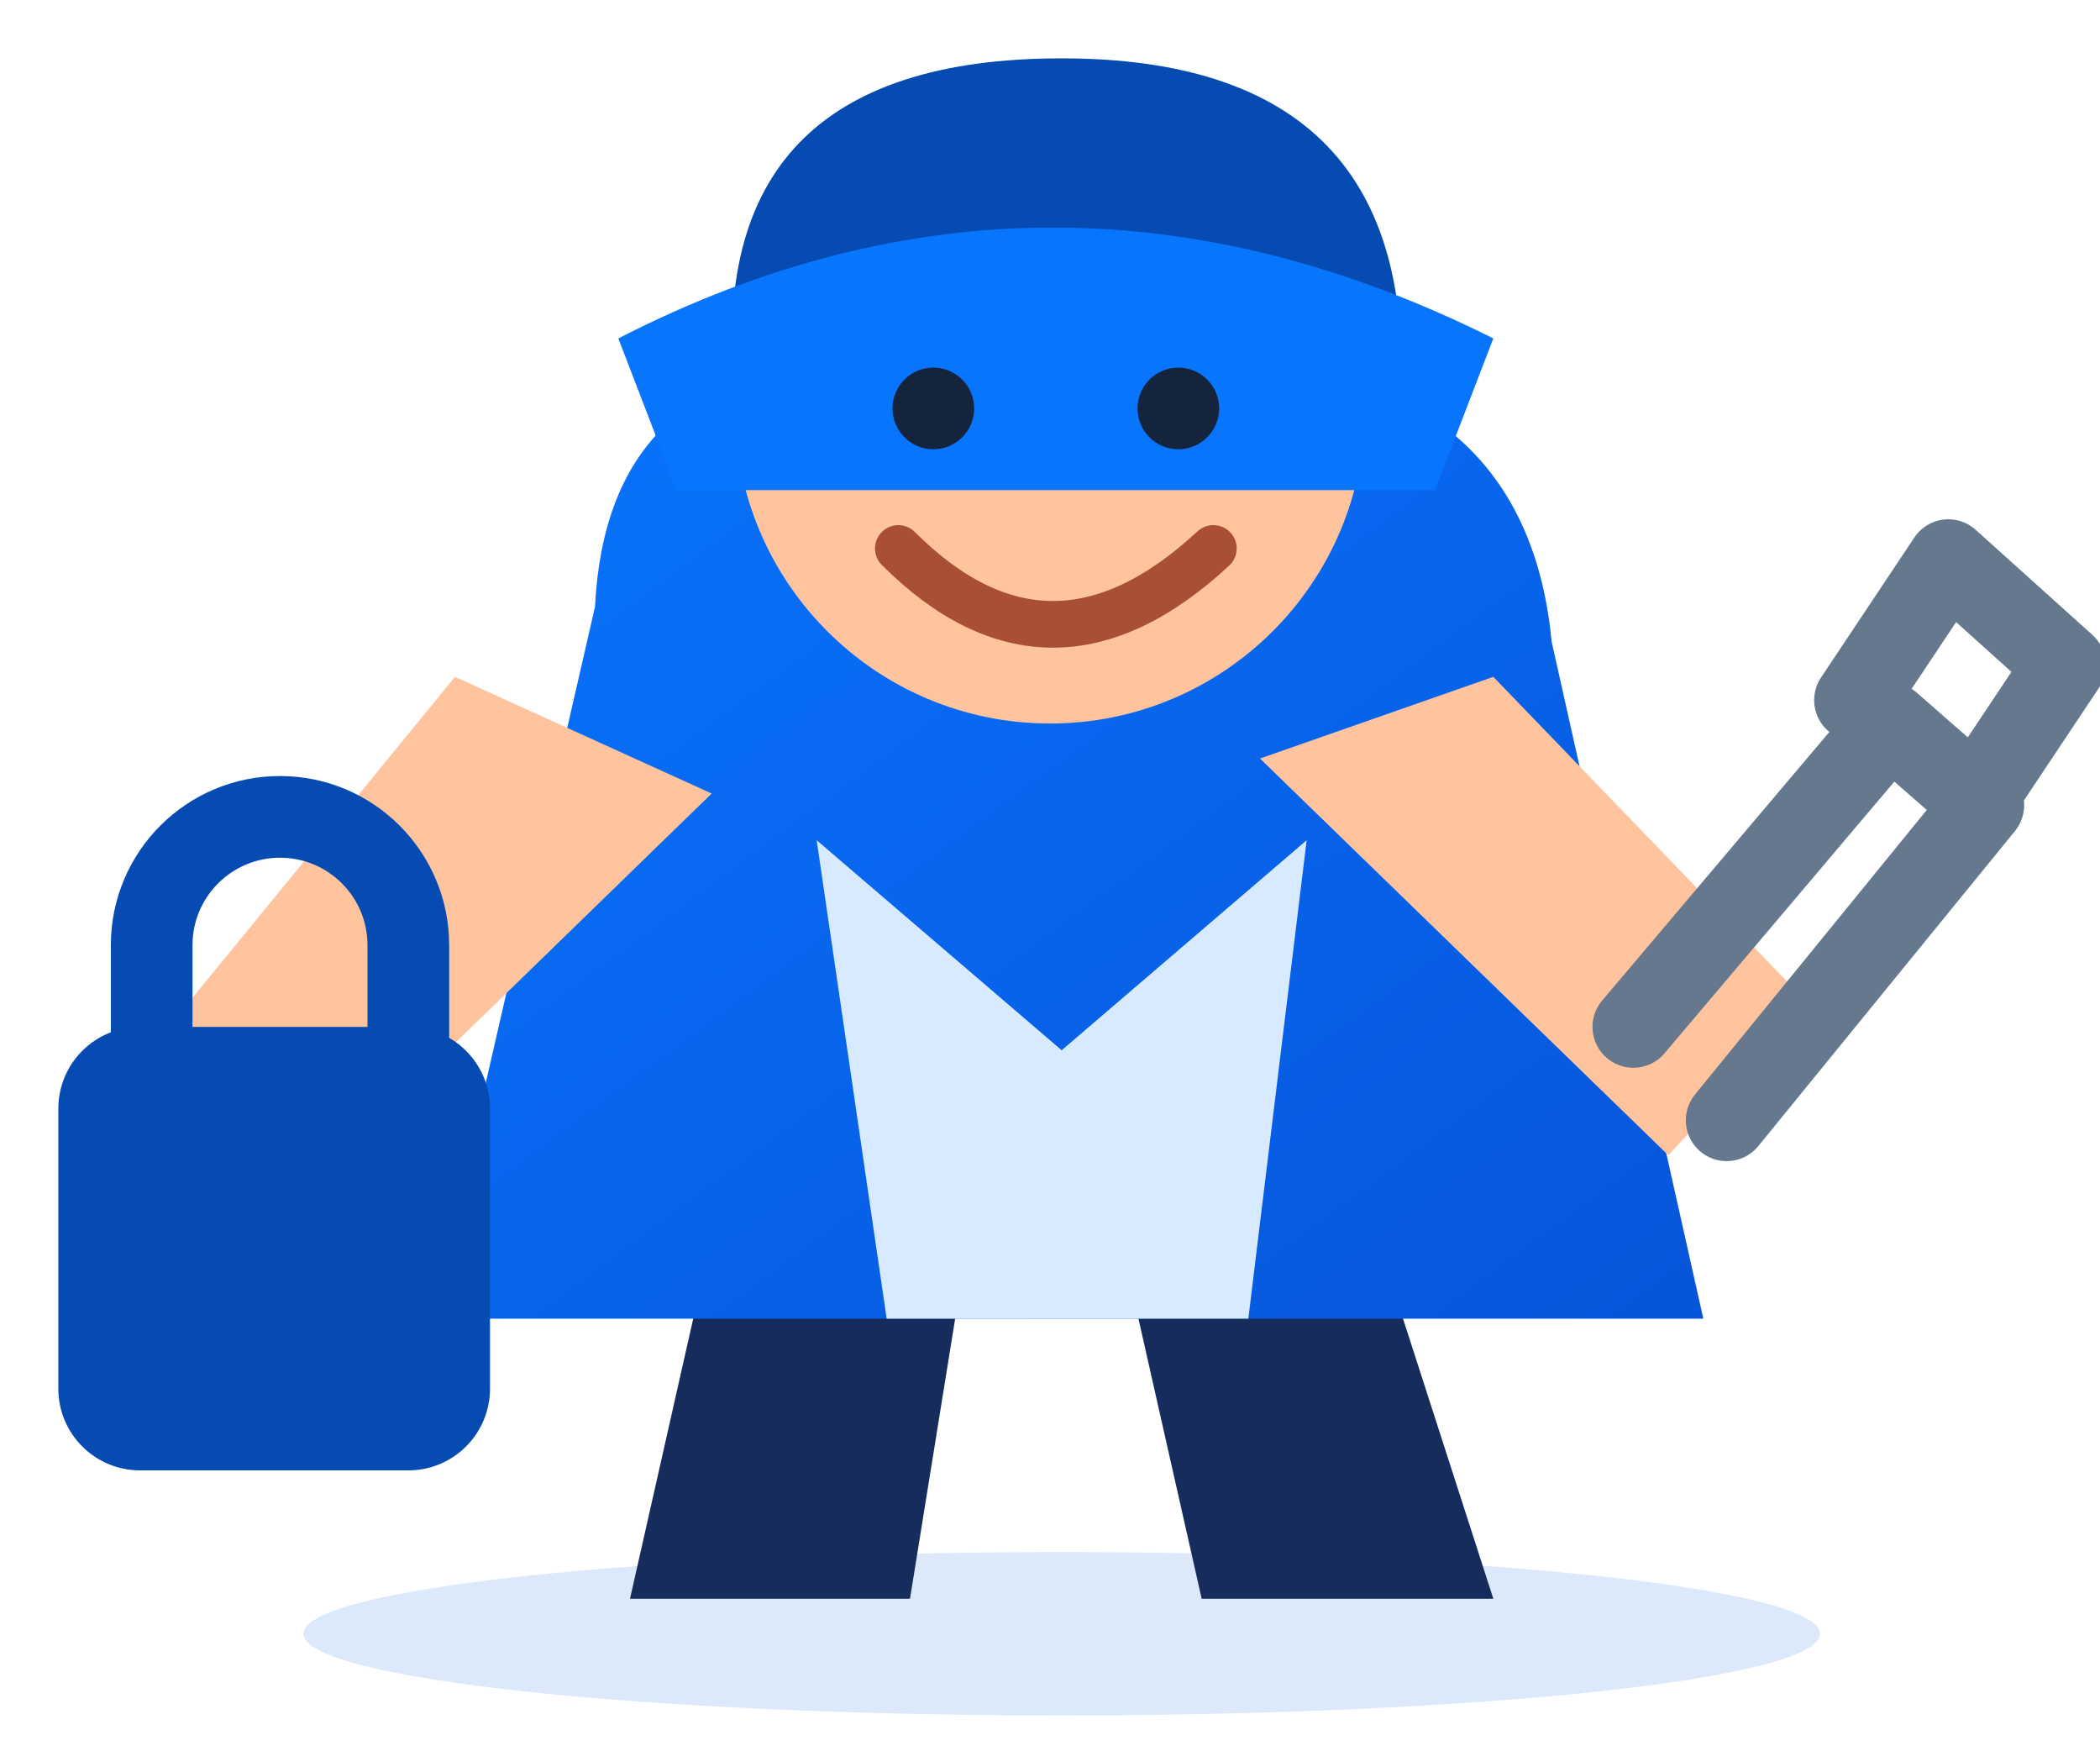
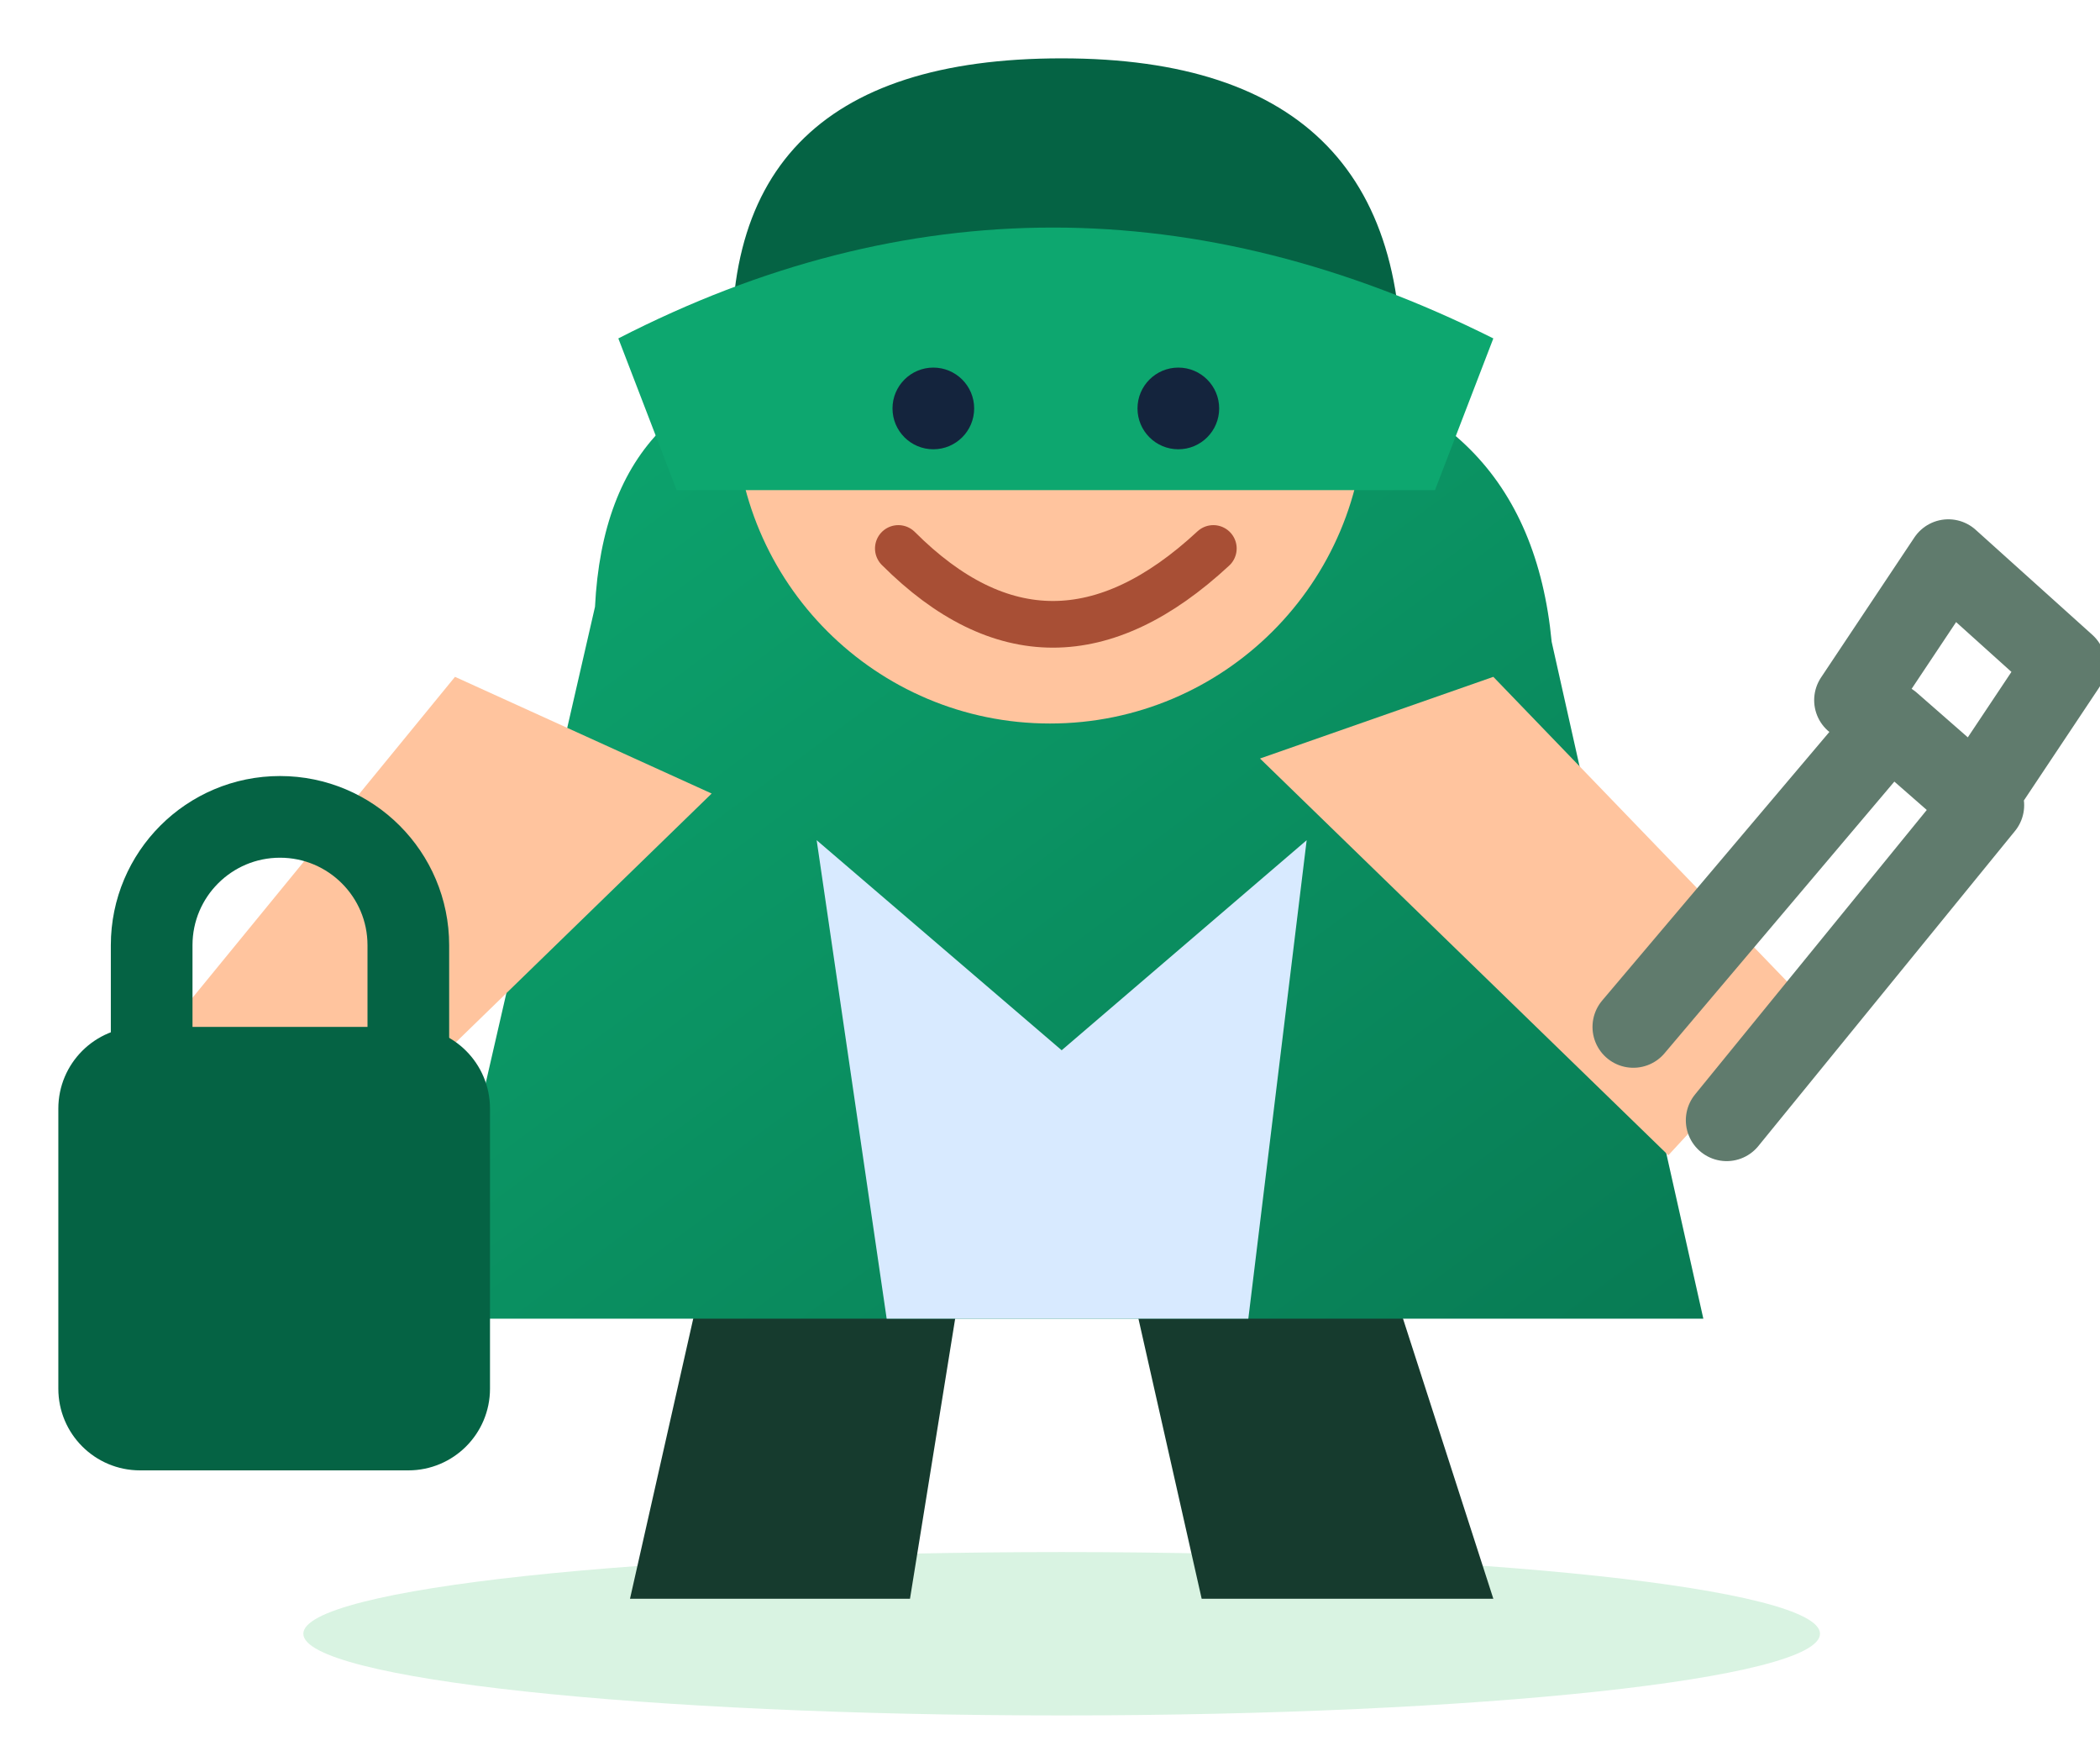
<svg xmlns="http://www.w3.org/2000/svg" viewBox="0 0 180 150" role="img" aria-labelledby="title">
  <defs>
    <linearGradient id="shirt" x1="0" y1="0" x2="1" y2="1">
-       <stop stop-color="#0875ff" />
-       <stop offset="1" stop-color="#0755d9" />
+       <stop stop-color="#0da76f" />
+       <stop offset="1" stop-color="#087b54" />
    </linearGradient>
  </defs>
-   <ellipse cx="91" cy="140" rx="65" ry="7" fill="#dce9fb" />
-   <path d="M61 106h22l-5 31H54zM96 106h22l10 31h-25z" fill="#162c5c" />
+   <ellipse cx="91" cy="140" rx="65" ry="7" fill="#d9f3e2" />
+   <path d="M61 106h22l-5 31H54zM96 106h22l10 31h-25z" fill="#163b2e" />
  <path d="M51 52Q52 32 72 31h37q22 3 24 24l13 58H37z" fill="url(#shirt)" />
  <path d="M70 72l21 18 21-18-5 41H76z" fill="#d8eaff" />
  <path d="M39 58L12 91l13 12 36-35M128 58l27 28-12 13-35-34" fill="#ffc49e" />
-   <rect x="5" y="88" width="37" height="38" rx="7" fill="#064bb1" />
-   <path d="M13 89V81a11 11 0 0 1 22 0v8" fill="none" stroke="#064bb1" stroke-width="7" />
-   <path d="M140 88l22-26 8 7-22 27M159 60l8-12 10 9-8 12" fill="none" stroke="#65788e" stroke-width="7" stroke-linecap="round" stroke-linejoin="round" />
+   <rect x="5" y="88" width="37" height="38" rx="7" fill="#056344" />
+   <path d="M13 89V81a11 11 0 0 1 22 0v8" fill="none" stroke="#056344" stroke-width="7" />
+   <path d="M140 88l22-26 8 7-22 27M159 60l8-12 10 9-8 12" fill="none" stroke="#607b6d" stroke-width="7" stroke-linecap="round" stroke-linejoin="round" />
  <circle cx="90" cy="35" r="27" fill="#ffc49e" />
-   <path d="M63 34Q60 5 91 5q31 0 29 30l-4 5H66z" fill="#064bb1" />
-   <path d="M53 29Q90 10 128 29l-5 13H58z" fill="#0875ff" />
+   <path d="M63 34Q60 5 91 5q31 0 29 30l-4 5H66z" fill="#056344" />
+   <path d="M53 29Q90 10 128 29l-5 13H58z" fill="#0da76f" />
  <circle cx="80" cy="35" r="3.5" fill="#14243d" />
  <circle cx="101" cy="35" r="3.5" fill="#14243d" />
  <path d="M77 47q13 13 27 0" fill="none" stroke="#a84f35" stroke-width="4" stroke-linecap="round" />
</svg>
